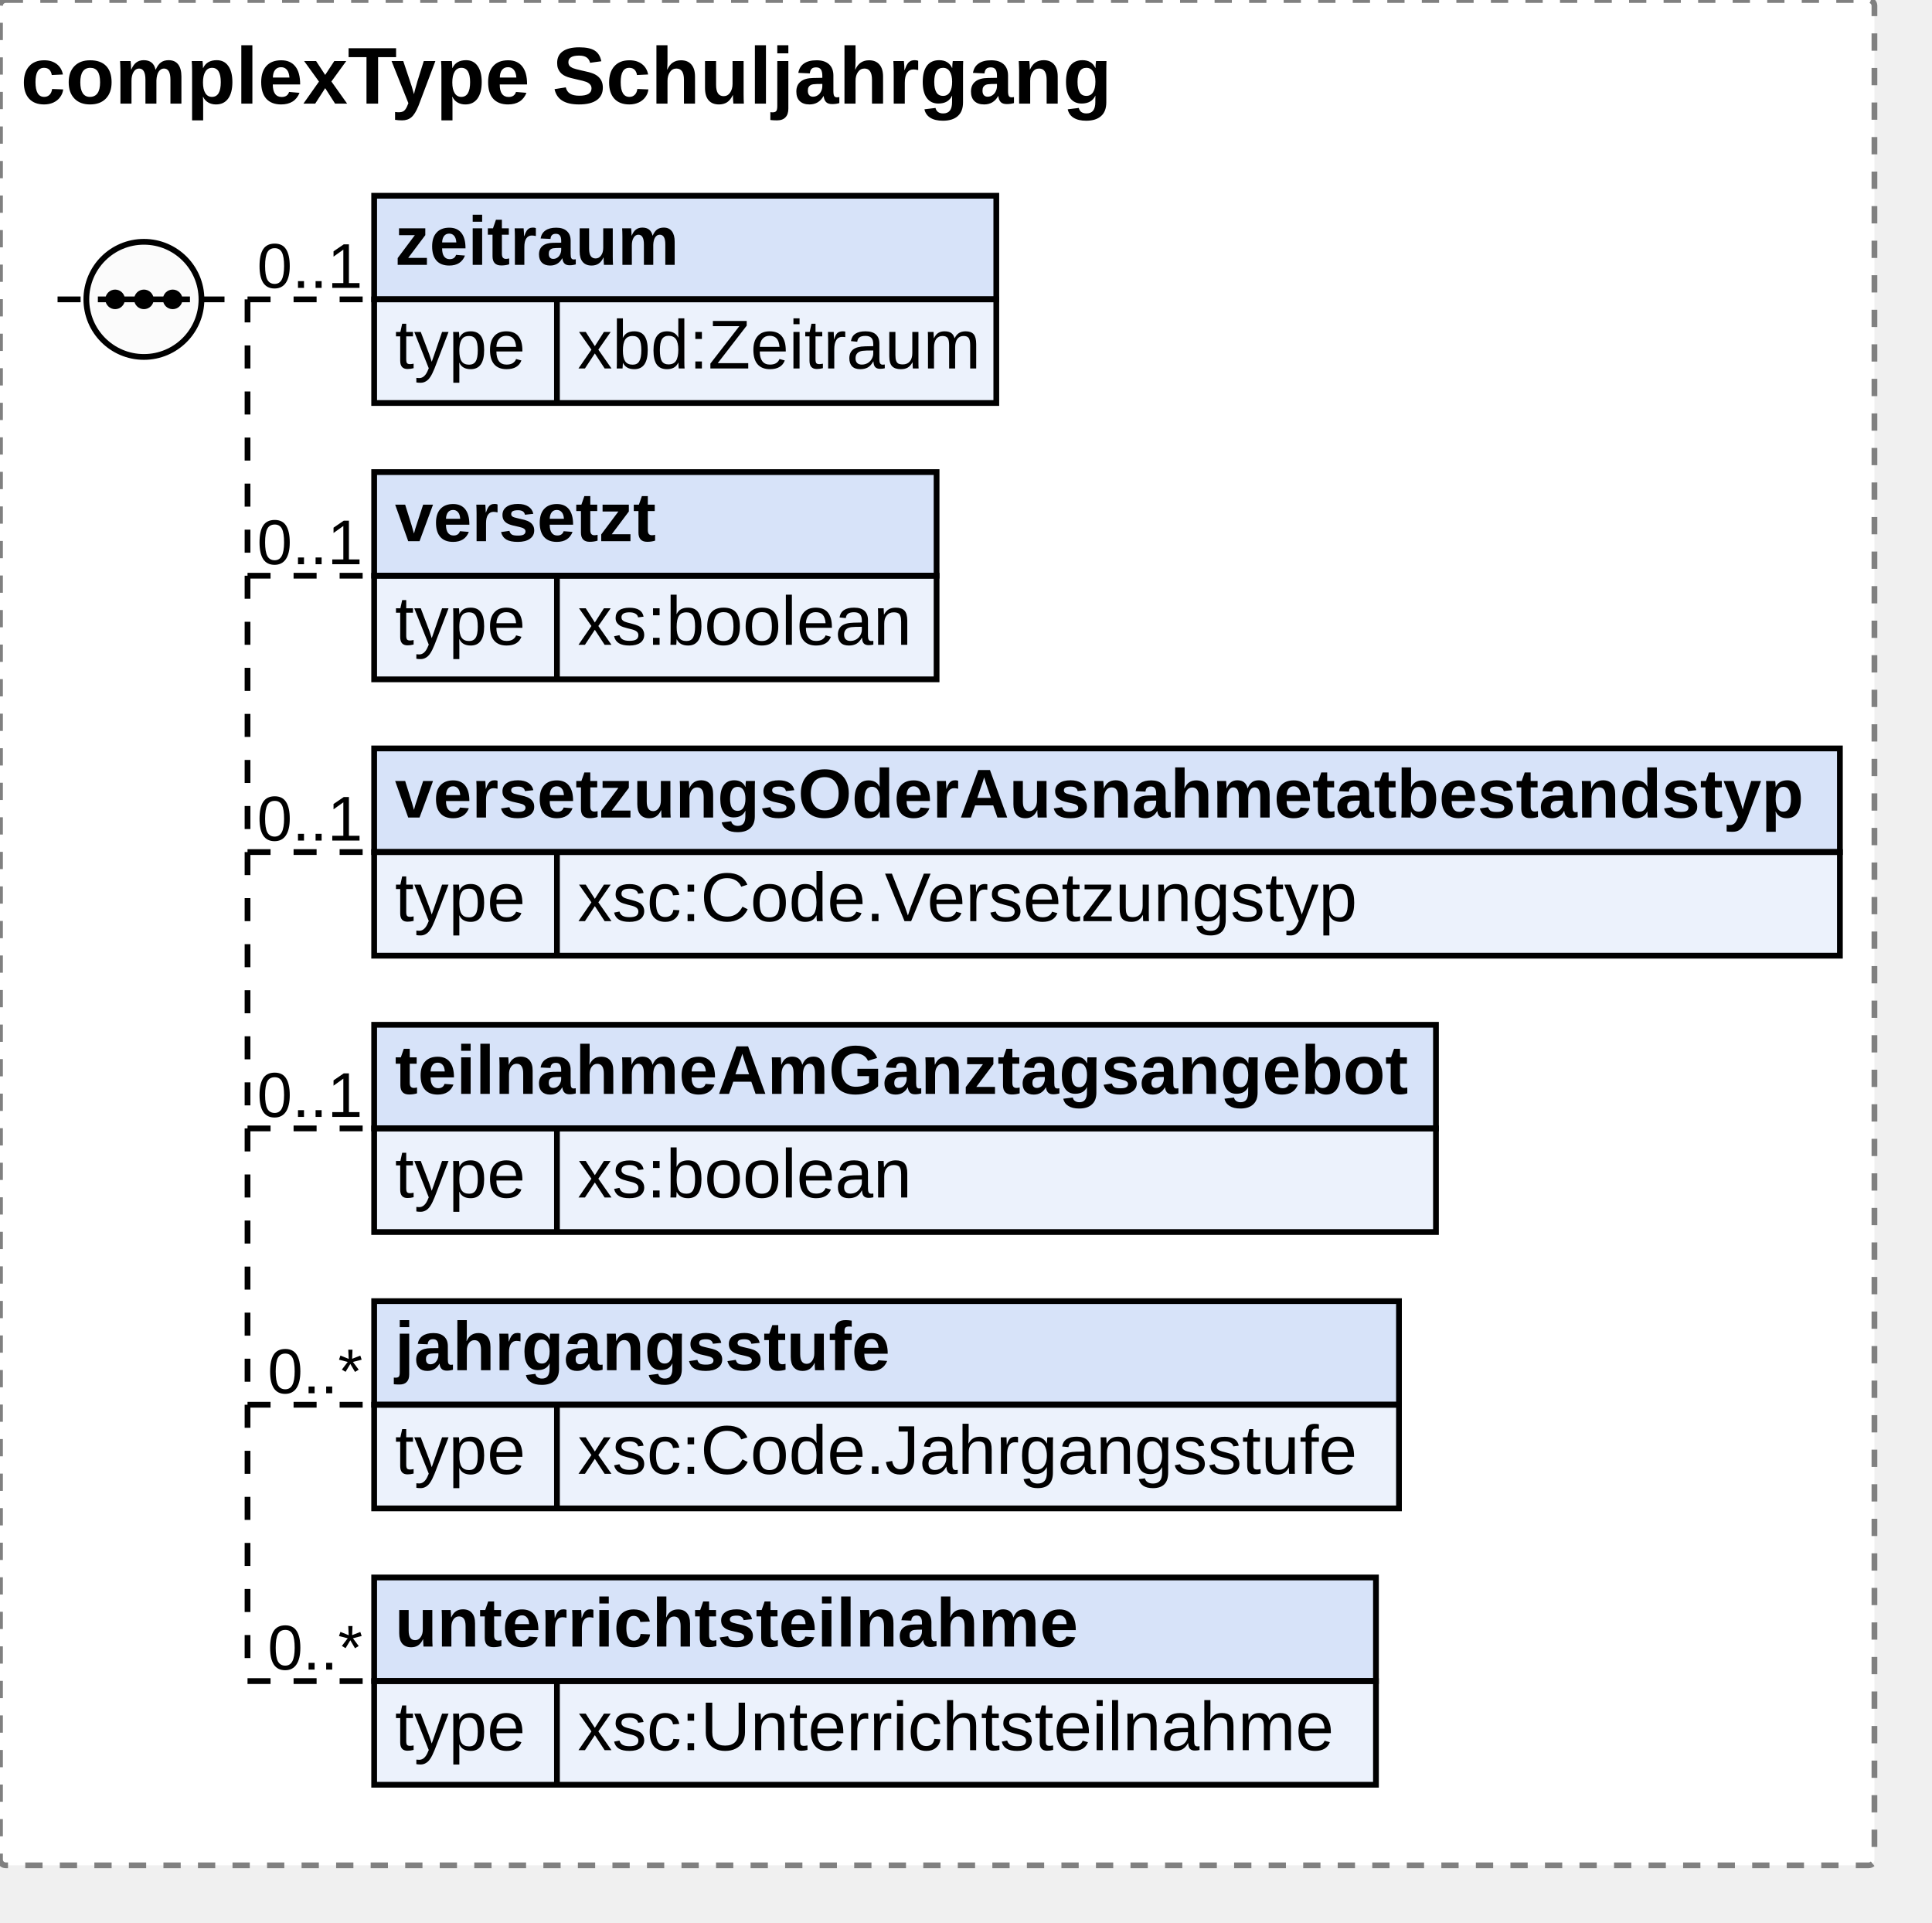
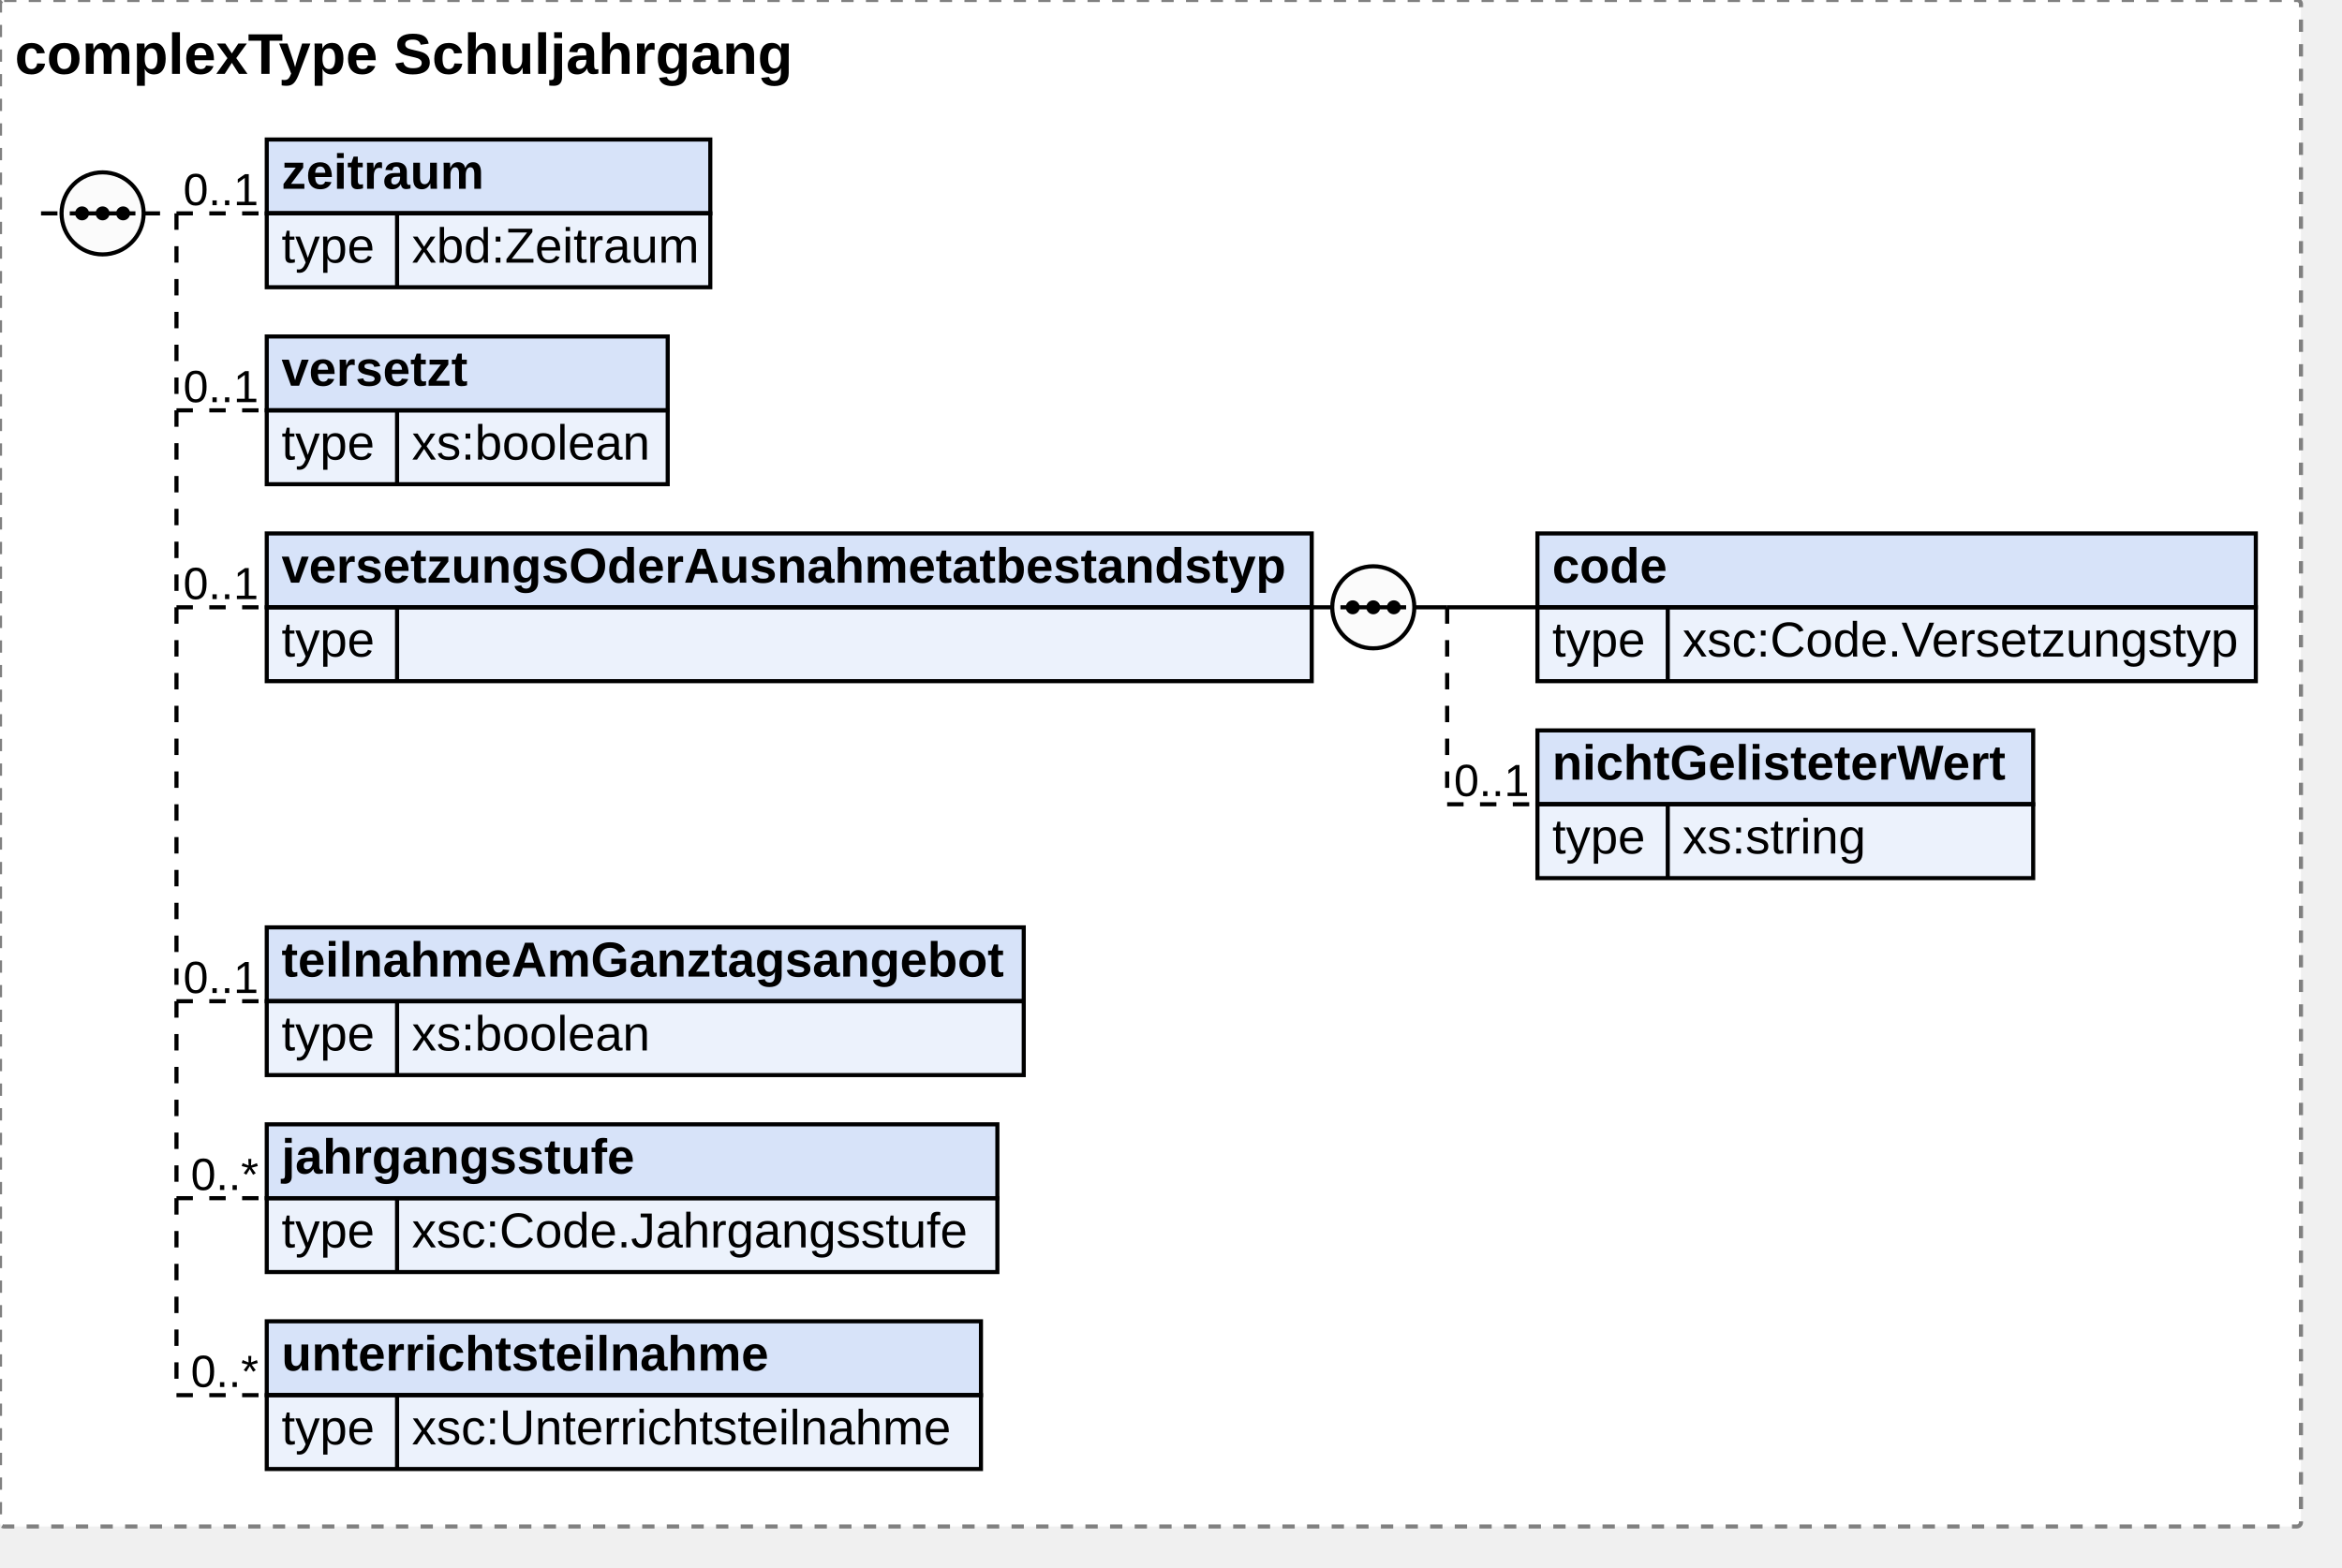
- <svg xmlns="http://www.w3.org/2000/svg" width="335.628" height="334">
+ <svg xmlns="http://www.w3.org/2000/svg" width="570.675" height="382">
  <defs>
    <style type="text/css">
                        text {
                            font-family: 'Arial';
                            fill: black;
                        }
                        text.at {
                            font-family: 'Arial';
                            fill: rgb(242, 152, 0);
                        }
                        line {
                            stroke: black;
                        }
                        line.type-structure {
                            stroke: black;
                        }
                        line.type-structure-optional {
                            stroke: black;
                            stroke-dasharray: 4, 4;
                        }
                        rect.attribute-upper {
                            stroke: black;
                            fill: rgb(255, 239, 211);
                        }
                        rect.element-upper {
                            stroke: black;
                            fill: rgb(215, 227, 249);
                        }
                        rect.element-lower {
                            stroke: black;
                            fill: rgb(236, 242, 252);
                        }
                        a text {
                            fill: black;
                        } 
                    </style>
  </defs>
-   <rect width="325.628" height="324" stroke-dasharray="3,3" rx="1" ry="1" style="stroke: grey;fill: white;" />
+   <rect width="560.675" height="372" stroke-dasharray="3,3" rx="1" ry="1" style="stroke: grey;fill: white;" />
  <text font-size="14" x="3.6" y="18" font-weight="bold">complexType Schuljahrgang</text>
  <g transform="translate(10,34)">
    <g transform="translate(55,0)">
      <rect width="108.078" height="18" class="element-upper" />
      <rect width="108.078" height="18" y="18" class="element-lower" />
      <text font-size="12" x="3.6" y="12" font-weight="bold">zeitraum</text>
      <line x1="0" y1="18" x2="108.078" y2="18" />
      <text font-size="12" fill="grey" x="3.6" y="30">type</text>
      <line x1="31.753" y1="18" x2="31.753" y2="36" />
      <text font-size="12" x="35.353" y="30">xbd:Zeitraum</text>
      <g transform="translate(108.0781,0)" />
    </g>
    <line x1="33" y1="18" x2="55" y2="18" class="type-structure-optional" />
    <text font-size="11" fill="black" x="53" y="16" text-anchor="end">0..1</text>
    <line x1="33" y1="18" x2="33" y2="18" class="type-structure-optional" />
    <g transform="translate(55,48)">
      <rect width="97.703" height="18" class="element-upper" />
      <rect width="97.703" height="18" y="18" class="element-lower" />
      <text font-size="12" x="3.6" y="12" font-weight="bold">versetzt</text>
      <line x1="0" y1="18" x2="97.703" y2="18" />
      <text font-size="12" fill="grey" x="3.6" y="30">type</text>
      <line x1="31.753" y1="18" x2="31.753" y2="36" />
      <text font-size="12" x="35.353" y="30">xs:boolean</text>
      <g transform="translate(97.70312,0)" />
    </g>
    <line x1="33" y1="66" x2="55" y2="66" class="type-structure-optional" />
    <text font-size="11" fill="black" x="53" y="64" text-anchor="end">0..1</text>
    <line x1="33" y1="18" x2="33" y2="66" class="type-structure-optional" />
    <g transform="translate(55,96)">
      <rect width="254.628" height="18" class="element-upper" />
      <rect width="254.628" height="18" y="18" class="element-lower" />
      <text font-size="12" x="3.6" y="12" font-weight="bold">versetzungsOderAusnahmetatbestandstyp</text>
      <line x1="0" y1="18" x2="254.628" y2="18" />
      <text font-size="12" fill="grey" x="3.6" y="30">type</text>
      <line x1="31.753" y1="18" x2="31.753" y2="36" />
-       <text font-size="12" x="35.353" y="30">xsc:Code.Versetzungstyp</text>
-       <g transform="translate(254.6281,0)" />
+       <g transform="translate(254.6281,0)">
+         <g transform="translate(55,0)">
+           <rect width="175.047" height="18" class="element-upper" />
+           <rect width="175.047" height="18" y="18" class="element-lower" />
+           <text font-size="12" x="3.6" y="12" font-weight="bold">code</text>
+           <line x1="0" y1="18" x2="175.047" y2="18" />
+           <text font-size="12" fill="grey" x="3.6" y="30">type</text>
+           <line x1="31.753" y1="18" x2="31.753" y2="36" />
+           <text font-size="12" x="35.353" y="30">xsc:Code.Versetzungstyp</text>
+           <g transform="translate(175.0469,0)" />
+         </g>
+         <line x1="33" y1="18" x2="55" y2="18" class="type-structure-required" />
+         <text font-size="11" fill="black" x="53" y="16" text-anchor="end" />
+         <line x1="33" y1="18" x2="33" y2="18" class="type-structure-required" />
+         <g transform="translate(55,48)">
+           <rect width="120.8" height="18" class="element-upper" />
+           <rect width="120.8" height="18" y="18" class="element-lower" />
+           <text font-size="12" x="3.6" y="12" font-weight="bold">nichtGelisteterWert</text>
+           <line x1="0" y1="18" x2="120.8" y2="18" />
+           <text font-size="12" fill="grey" x="3.6" y="30">type</text>
+           <line x1="31.753" y1="18" x2="31.753" y2="36" />
+           <text font-size="12" x="35.353" y="30">xs:string</text>
+           <g transform="translate(120.8,0)" />
+         </g>
+         <line x1="33" y1="66" x2="55" y2="66" class="type-structure-optional" />
+         <text font-size="11" fill="black" x="53" y="64" text-anchor="end">0..1</text>
+         <line x1="33" y1="18" x2="33" y2="66" class="type-structure-optional" />
+         <circle cx="15" cy="18" r="10" stroke="black" fill="rgb(251, 251, 251)" />
+         <line x1="0" y1="18" x2="5" y2="18" class="type-structure-required" />
+         <line x1="25" y1="18" x2="33" y2="18" class="type-structure-required" />
+         <circle cx="10" cy="18" r="1.2" stroke="black" fill="black" />
+         <circle cx="15" cy="18" r="1.2" stroke="black" fill="black" />
+         <circle cx="20" cy="18" r="1.2" stroke="black" fill="black" />
+         <line x1="7" y1="18" x2="23" y2="18" />
+       </g>
    </g>
    <line x1="33" y1="114" x2="55" y2="114" class="type-structure-optional" />
    <text font-size="11" fill="black" x="53" y="112" text-anchor="end">0..1</text>
    <line x1="33" y1="66" x2="33" y2="114" class="type-structure-optional" />
-     <g transform="translate(55,144)">
+     <g transform="translate(55,192)">
      <rect width="184.456" height="18" class="element-upper" />
      <rect width="184.456" height="18" y="18" class="element-lower" />
      <text font-size="12" x="3.6" y="12" font-weight="bold">teilnahmeAmGanztagsangebot</text>
      <line x1="0" y1="18" x2="184.456" y2="18" />
      <text font-size="12" fill="grey" x="3.6" y="30">type</text>
      <line x1="31.753" y1="18" x2="31.753" y2="36" />
      <text font-size="12" x="35.353" y="30">xs:boolean</text>
      <g transform="translate(184.4562,0)" />
    </g>
-     <line x1="33" y1="162" x2="55" y2="162" class="type-structure-optional" />
-     <text font-size="11" fill="black" x="53" y="160" text-anchor="end">0..1</text>
-     <line x1="33" y1="114" x2="33" y2="162" class="type-structure-optional" />
-     <g transform="translate(55,192)">
+     <line x1="33" y1="210" x2="55" y2="210" class="type-structure-optional" />
+     <text font-size="11" fill="black" x="53" y="208" text-anchor="end">0..1</text>
+     <line x1="33" y1="114" x2="33" y2="210" class="type-structure-optional" />
+     <g transform="translate(55,240)">
      <rect width="178.031" height="18" class="element-upper" />
      <rect width="178.031" height="18" y="18" class="element-lower" />
      <text font-size="12" x="3.6" y="12" font-weight="bold">jahrgangsstufe</text>
      <line x1="0" y1="18" x2="178.031" y2="18" />
      <text font-size="12" fill="grey" x="3.6" y="30">type</text>
      <line x1="31.753" y1="18" x2="31.753" y2="36" />
      <text font-size="12" x="35.353" y="30">xsc:Code.Jahrgangsstufe</text>
      <g transform="translate(178.0312,0)" />
    </g>
-     <line x1="33" y1="210" x2="55" y2="210" class="type-structure-optional" />
-     <text font-size="11" fill="black" x="53" y="208" text-anchor="end">0..*</text>
-     <line x1="33" y1="162" x2="33" y2="210" class="type-structure-optional" />
-     <g transform="translate(55,240)">
+     <line x1="33" y1="258" x2="55" y2="258" class="type-structure-optional" />
+     <text font-size="11" fill="black" x="53" y="256" text-anchor="end">0..*</text>
+     <line x1="33" y1="210" x2="33" y2="258" class="type-structure-optional" />
+     <g transform="translate(55,288)">
      <rect width="174.031" height="18" class="element-upper" />
      <rect width="174.031" height="18" y="18" class="element-lower" />
      <text font-size="12" x="3.6" y="12" font-weight="bold">unterrichtsteilnahme</text>
      <line x1="0" y1="18" x2="174.031" y2="18" />
      <text font-size="12" fill="grey" x="3.6" y="30">type</text>
      <line x1="31.753" y1="18" x2="31.753" y2="36" />
      <text font-size="12" x="35.353" y="30">xsc:Unterrichtsteilnahme</text>
      <g transform="translate(174.0312,0)" />
    </g>
-     <line x1="33" y1="258" x2="55" y2="258" class="type-structure-optional" />
-     <text font-size="11" fill="black" x="53" y="256" text-anchor="end">0..*</text>
-     <line x1="33" y1="210" x2="33" y2="258" class="type-structure-optional" />
+     <line x1="33" y1="306" x2="55" y2="306" class="type-structure-optional" />
+     <text font-size="11" fill="black" x="53" y="304" text-anchor="end">0..*</text>
+     <line x1="33" y1="258" x2="33" y2="306" class="type-structure-optional" />
    <circle cx="15" cy="18" r="10" stroke="black" fill="rgb(251, 251, 251)" />
    <line x1="0" y1="18" x2="5" y2="18" class="type-structure-optional" />
    <line x1="25" y1="18" x2="33" y2="18" class="type-structure-optional" />
    <circle cx="10" cy="18" r="1.2" stroke="black" fill="black" />
    <circle cx="15" cy="18" r="1.2" stroke="black" fill="black" />
    <circle cx="20" cy="18" r="1.2" stroke="black" fill="black" />
    <line x1="7" y1="18" x2="23" y2="18" />
  </g>
</svg>
